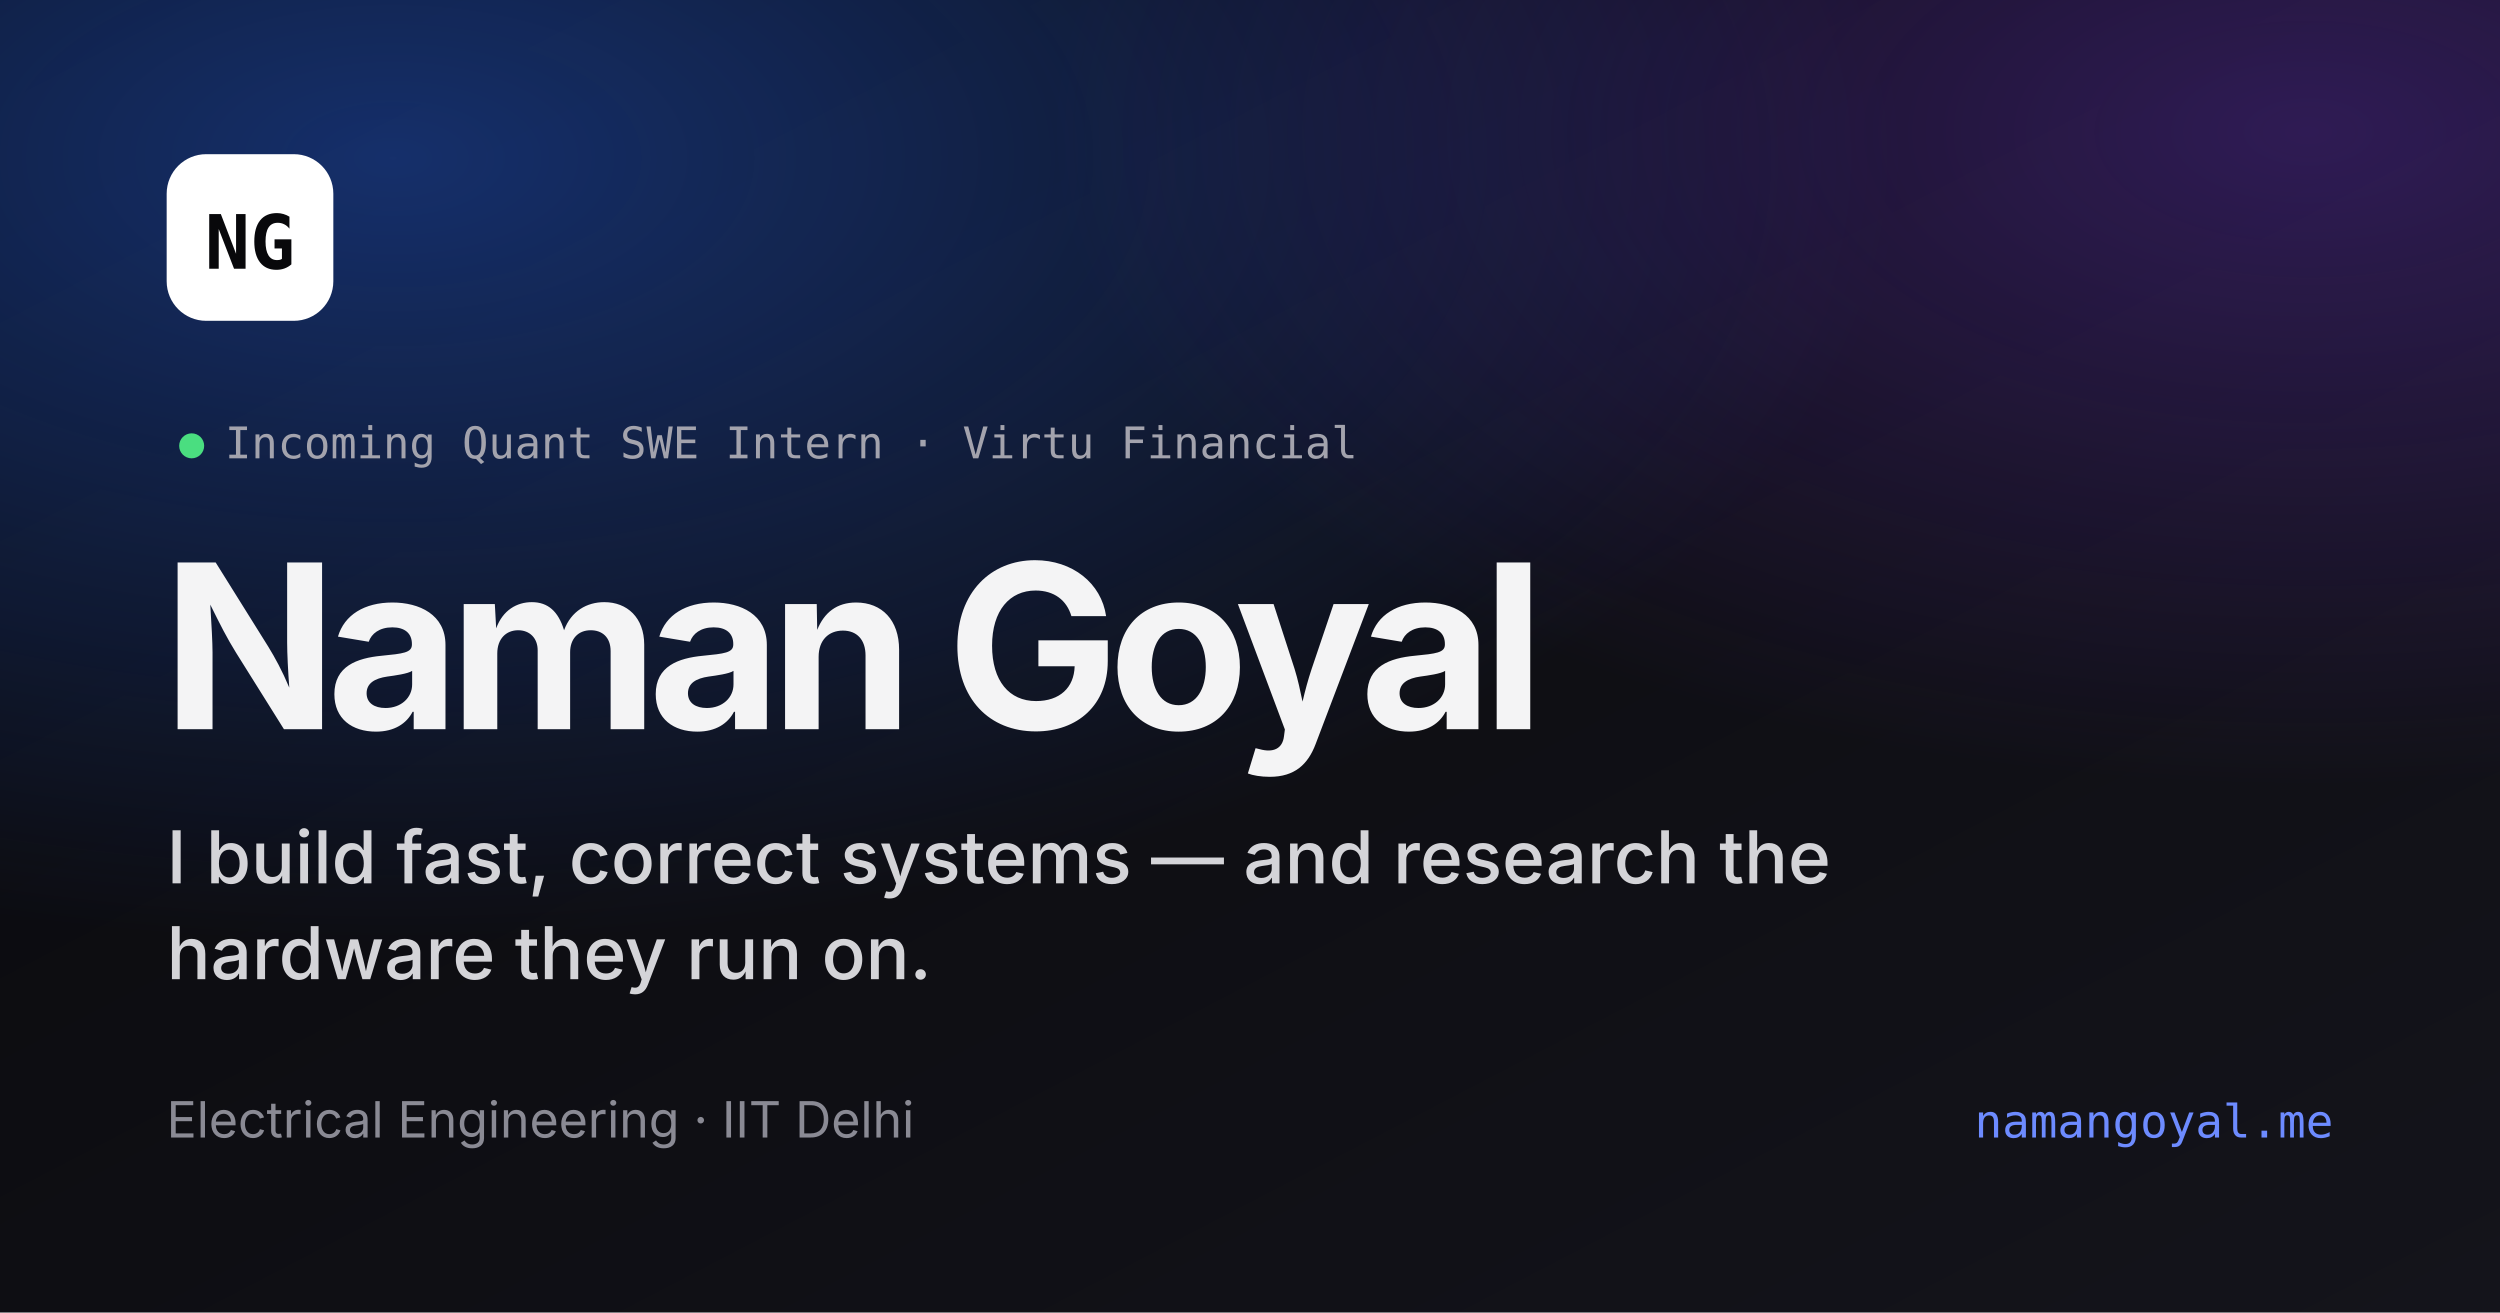
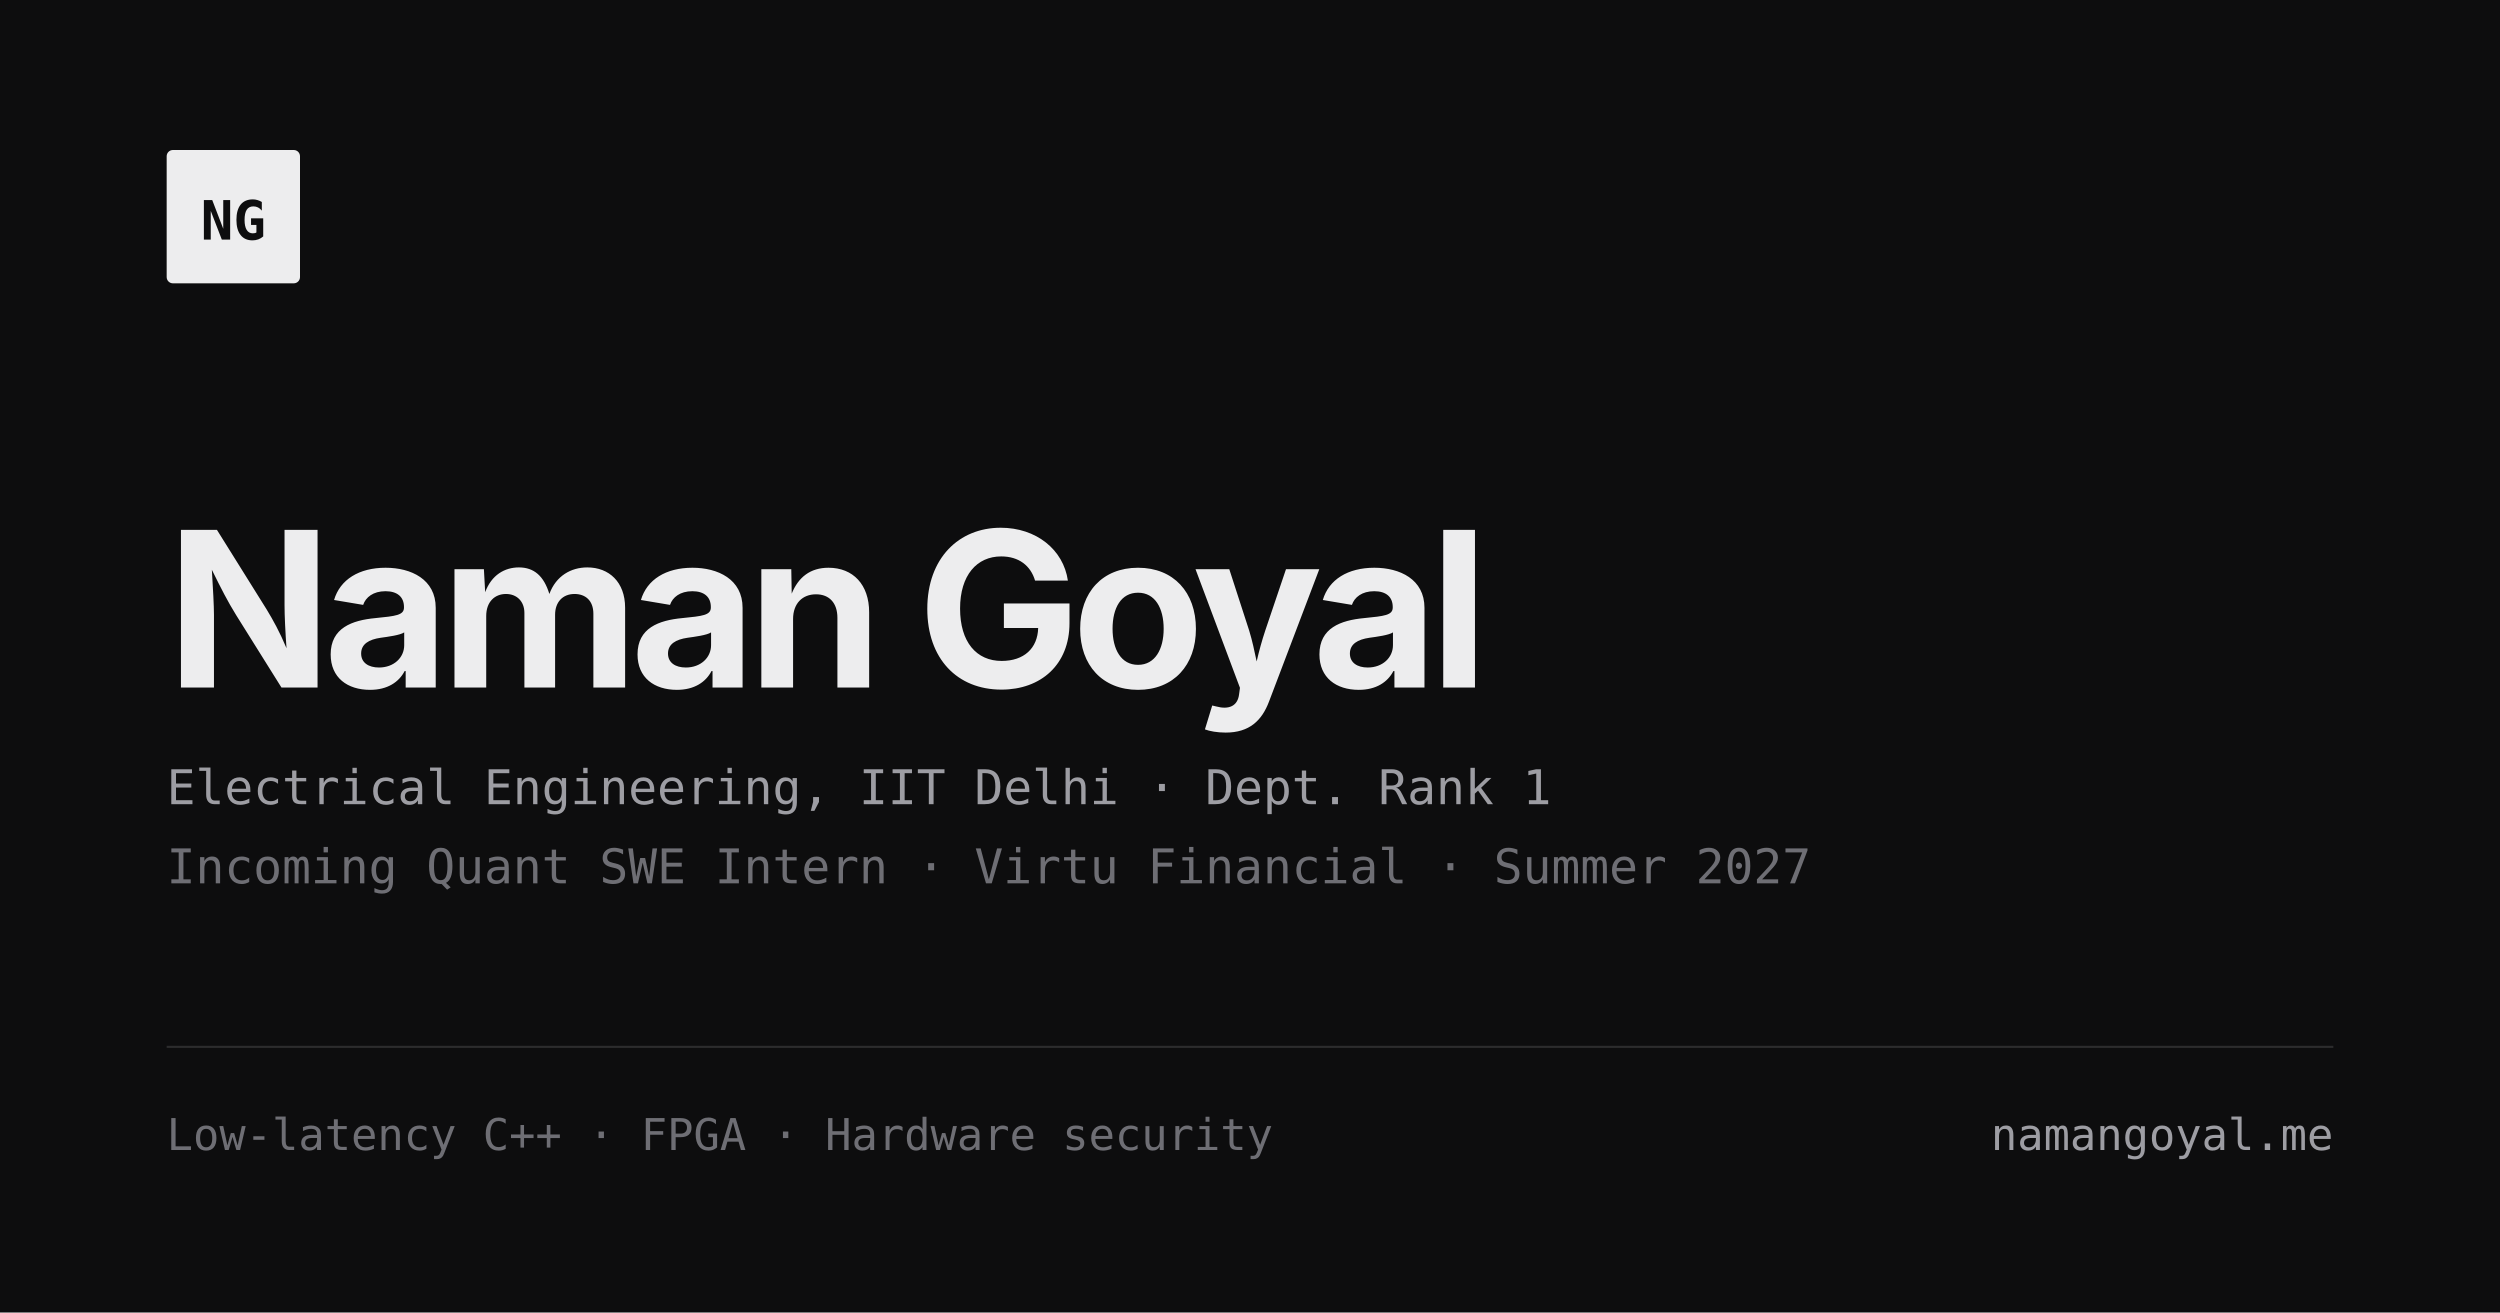
<svg xmlns="http://www.w3.org/2000/svg" width="1200" height="630" viewBox="0 0 1200 630">
-   <defs>
-     <linearGradient id="bg" x1="0" y1="0" x2="1" y2="1">
-       <stop offset="0" stop-color="#08080b" />
-       <stop offset="1" stop-color="#14141b" />
-     </linearGradient>
-     <radialGradient id="glow1" cx="0.16" cy="0.12" r="0.6">
-       <stop offset="0" stop-color="#2563eb" stop-opacity="0.42" />
-       <stop offset="1" stop-color="#2563eb" stop-opacity="0" />
-     </radialGradient>
-     <radialGradient id="glow2" cx="0.92" cy="0.1" r="0.5">
-       <stop offset="0" stop-color="#7c3aed" stop-opacity="0.30" />
-       <stop offset="1" stop-color="#7c3aed" stop-opacity="0" />
-     </radialGradient>
-   </defs>
-   <rect width="1200" height="630" fill="url(#bg)" />
-   <rect width="1200" height="630" fill="url(#glow1)" />
-   <rect width="1200" height="630" fill="url(#glow2)" />
-   <rect x="80" y="74" width="80" height="80" rx="19" fill="#ffffff" />
-   <text x="120" y="129" font-family="'JetBrains Mono','SF Mono',monospace" font-size="36" font-weight="700" fill="#08080b" text-anchor="middle">NG</text>
-   <circle cx="92" cy="214" r="6" fill="#4ade80" />
-   <text x="108" y="220" font-family="'SF Mono',monospace" font-size="21" fill="#a3a3ad">Incoming Quant SWE Intern · Virtu Financial</text>
-   <text x="78" y="350" font-family="'Space Grotesk',Inter,Arial,sans-serif" font-size="110" font-weight="700" fill="#f4f4f5" letter-spacing="-5">Naman Goyal</text>
-   <text x="80" y="424" font-family="'Space Grotesk',Inter,Arial,sans-serif" font-size="35" font-weight="500" fill="#d4d4d8">I build fast, correct systems — and research the</text>
-   <text x="80" y="470" font-family="'Space Grotesk',Inter,Arial,sans-serif" font-size="35" font-weight="500" fill="#d4d4d8">hardware they run on.</text>
-   <text x="80" y="546" font-family="Inter,Arial,sans-serif" font-size="24" fill="#8a8a94">Electrical Engineering · IIT Delhi</text>
-   <text x="1120" y="546" font-family="'SF Mono',monospace" font-size="22" fill="#6d8bff" text-anchor="end">namangoyal.me</text>
+   <rect width="1200" height="630" fill="#0d0d0e" />
+   <rect x="80" y="72" width="64" height="64" rx="3" fill="#ededee" />
+   <text x="112" y="115" font-family="'SF Mono',ui-monospace,Menlo,monospace" font-size="26" font-weight="700" fill="#0d0d0e" text-anchor="middle">NG</text>
+   <text x="80" y="330" font-family="Inter,'Helvetica Neue',Arial,sans-serif" font-size="104" font-weight="700" fill="#ededee" letter-spacing="-4">Naman Goyal</text>
+   <text x="80" y="386" font-family="'SF Mono',ui-monospace,Menlo,monospace" font-size="23" fill="#9d9da3">Electrical Engineering, IIT Delhi · Dept. Rank 1</text>
+   <text x="80" y="424" font-family="'SF Mono',ui-monospace,Menlo,monospace" font-size="23" fill="#6e6e74">Incoming Quant SWE Intern · Virtu Financial · Summer 2027</text>
+   <rect x="80" y="502" width="1040" height="1" fill="#ffffff" fill-opacity="0.13" />
+   <text x="80" y="552" font-family="'SF Mono',ui-monospace,Menlo,monospace" font-size="21" fill="#6e6e74">Low-latency C++ · FPGA · Hardware security</text>
+   <text x="1120" y="552" font-family="'SF Mono',ui-monospace,Menlo,monospace" font-size="21" fill="#9d9da3" text-anchor="end">namangoyal.me</text>
</svg>
